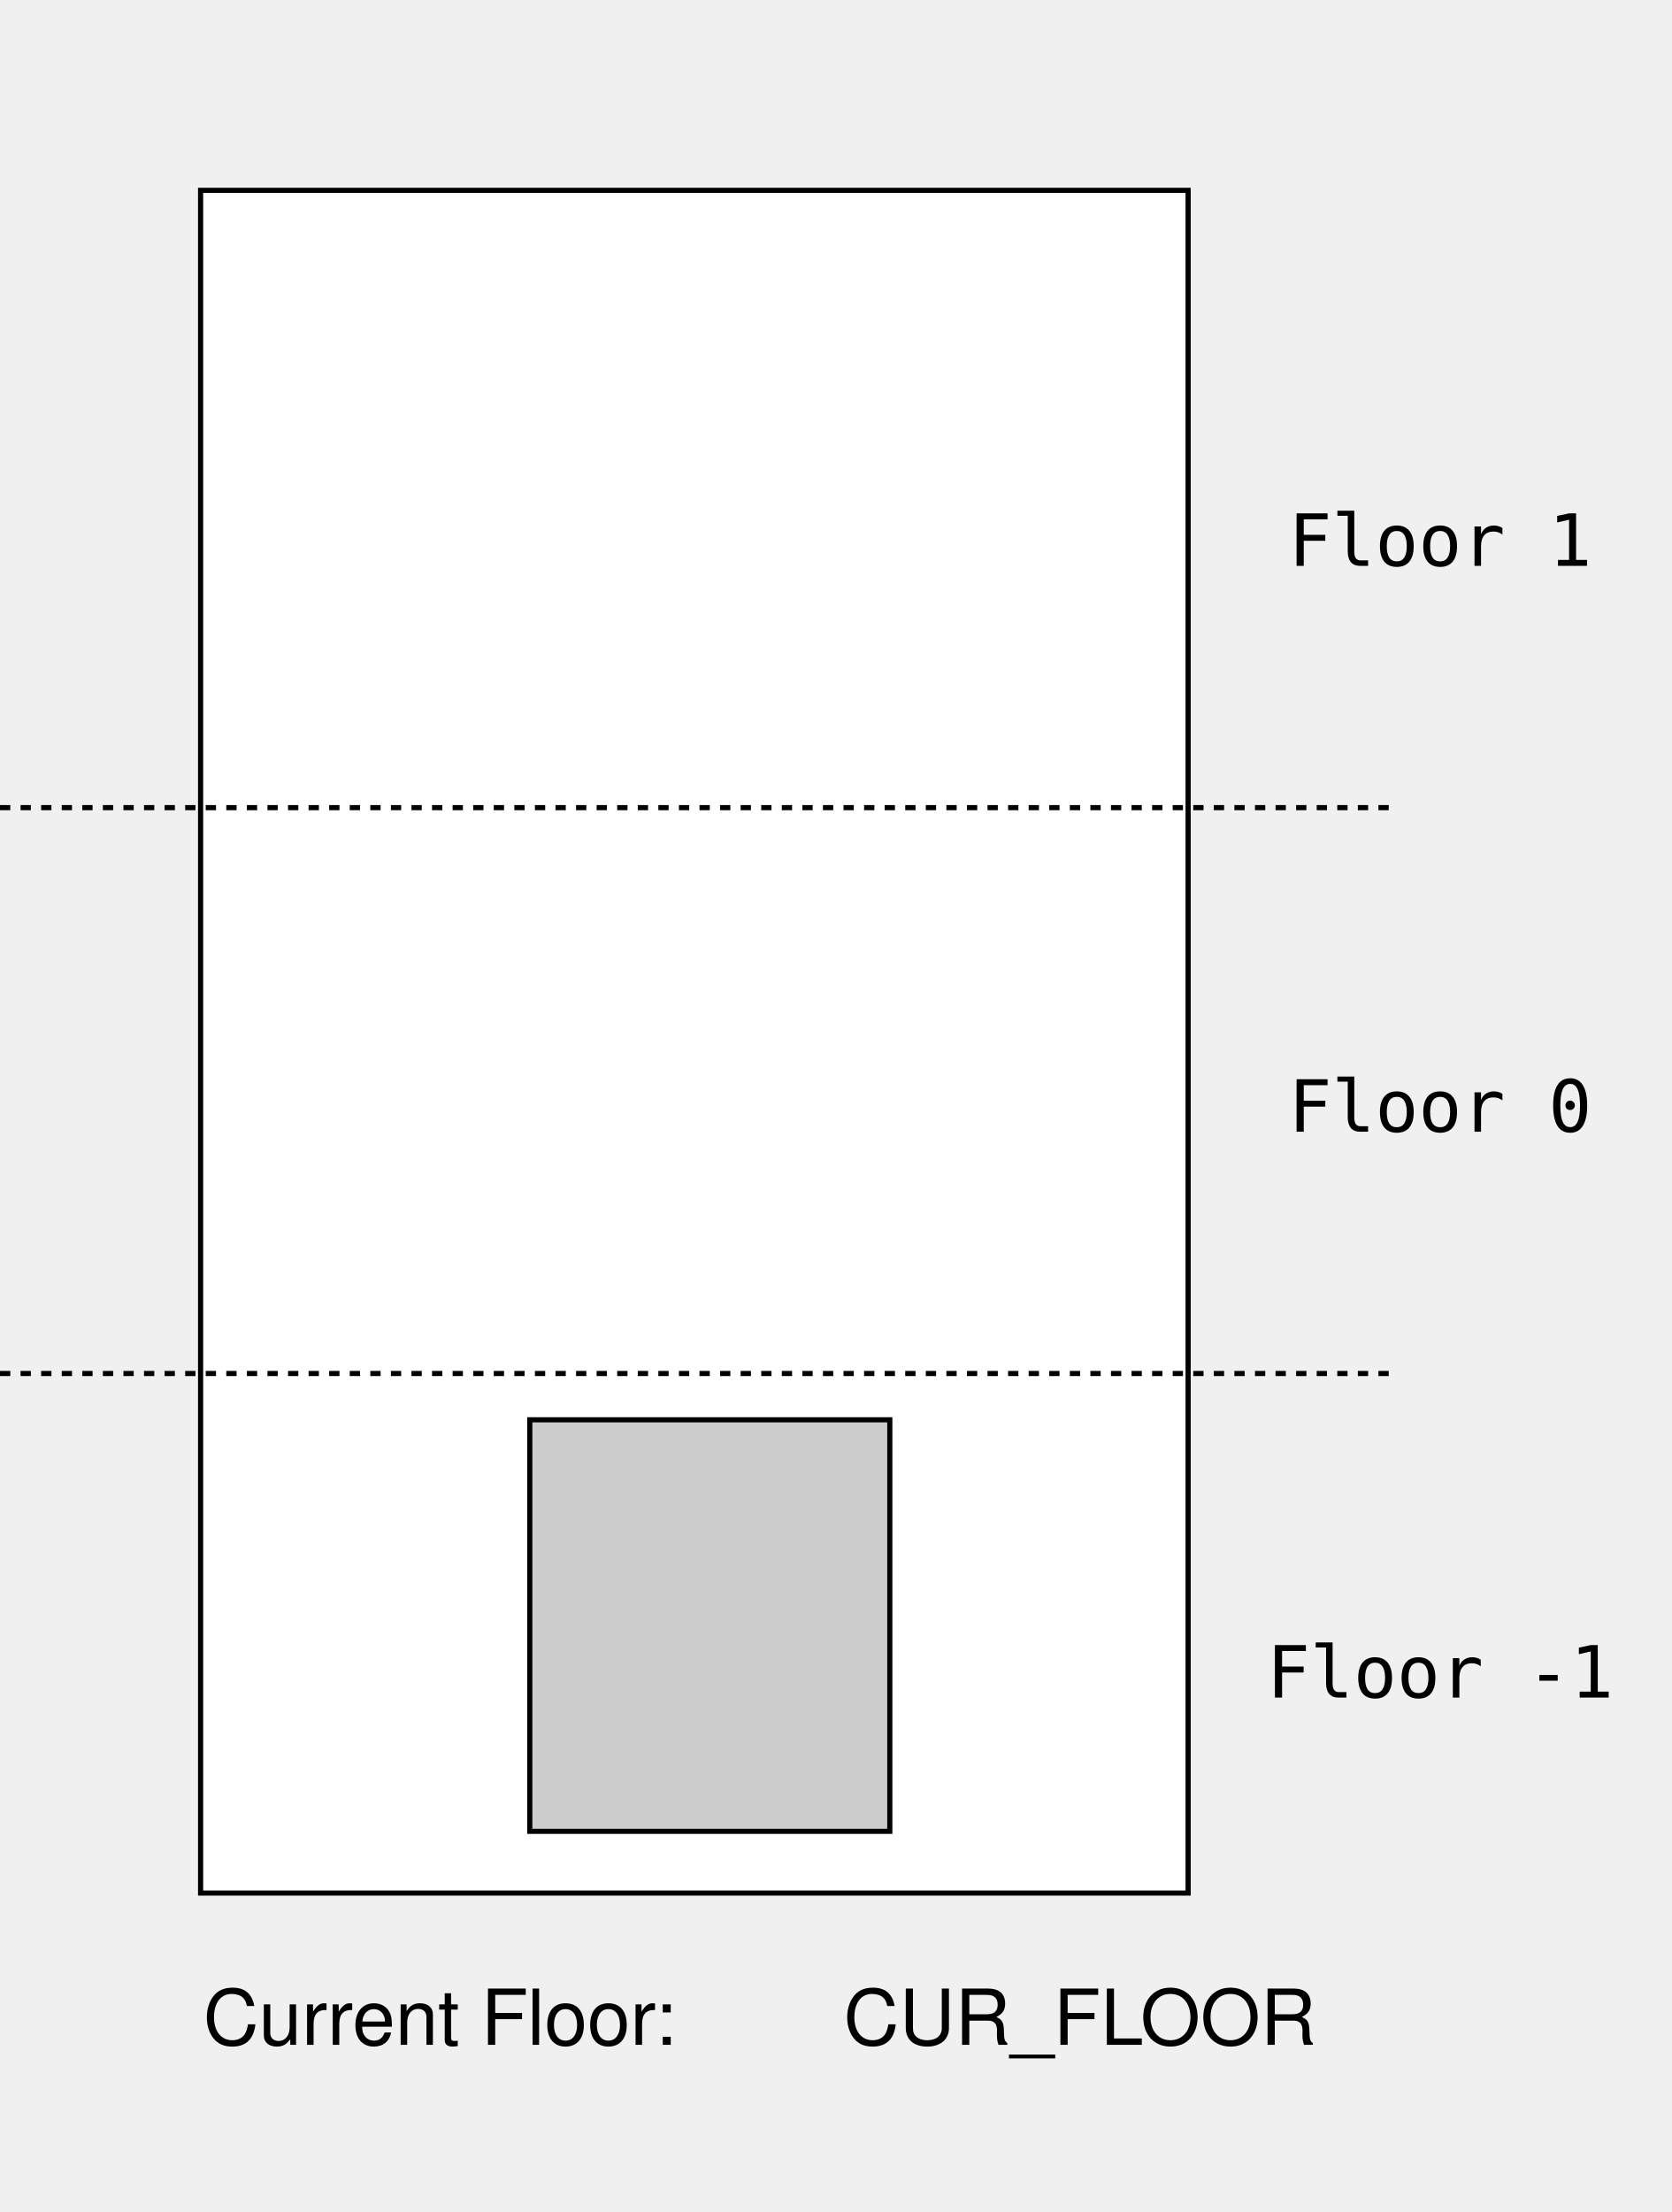
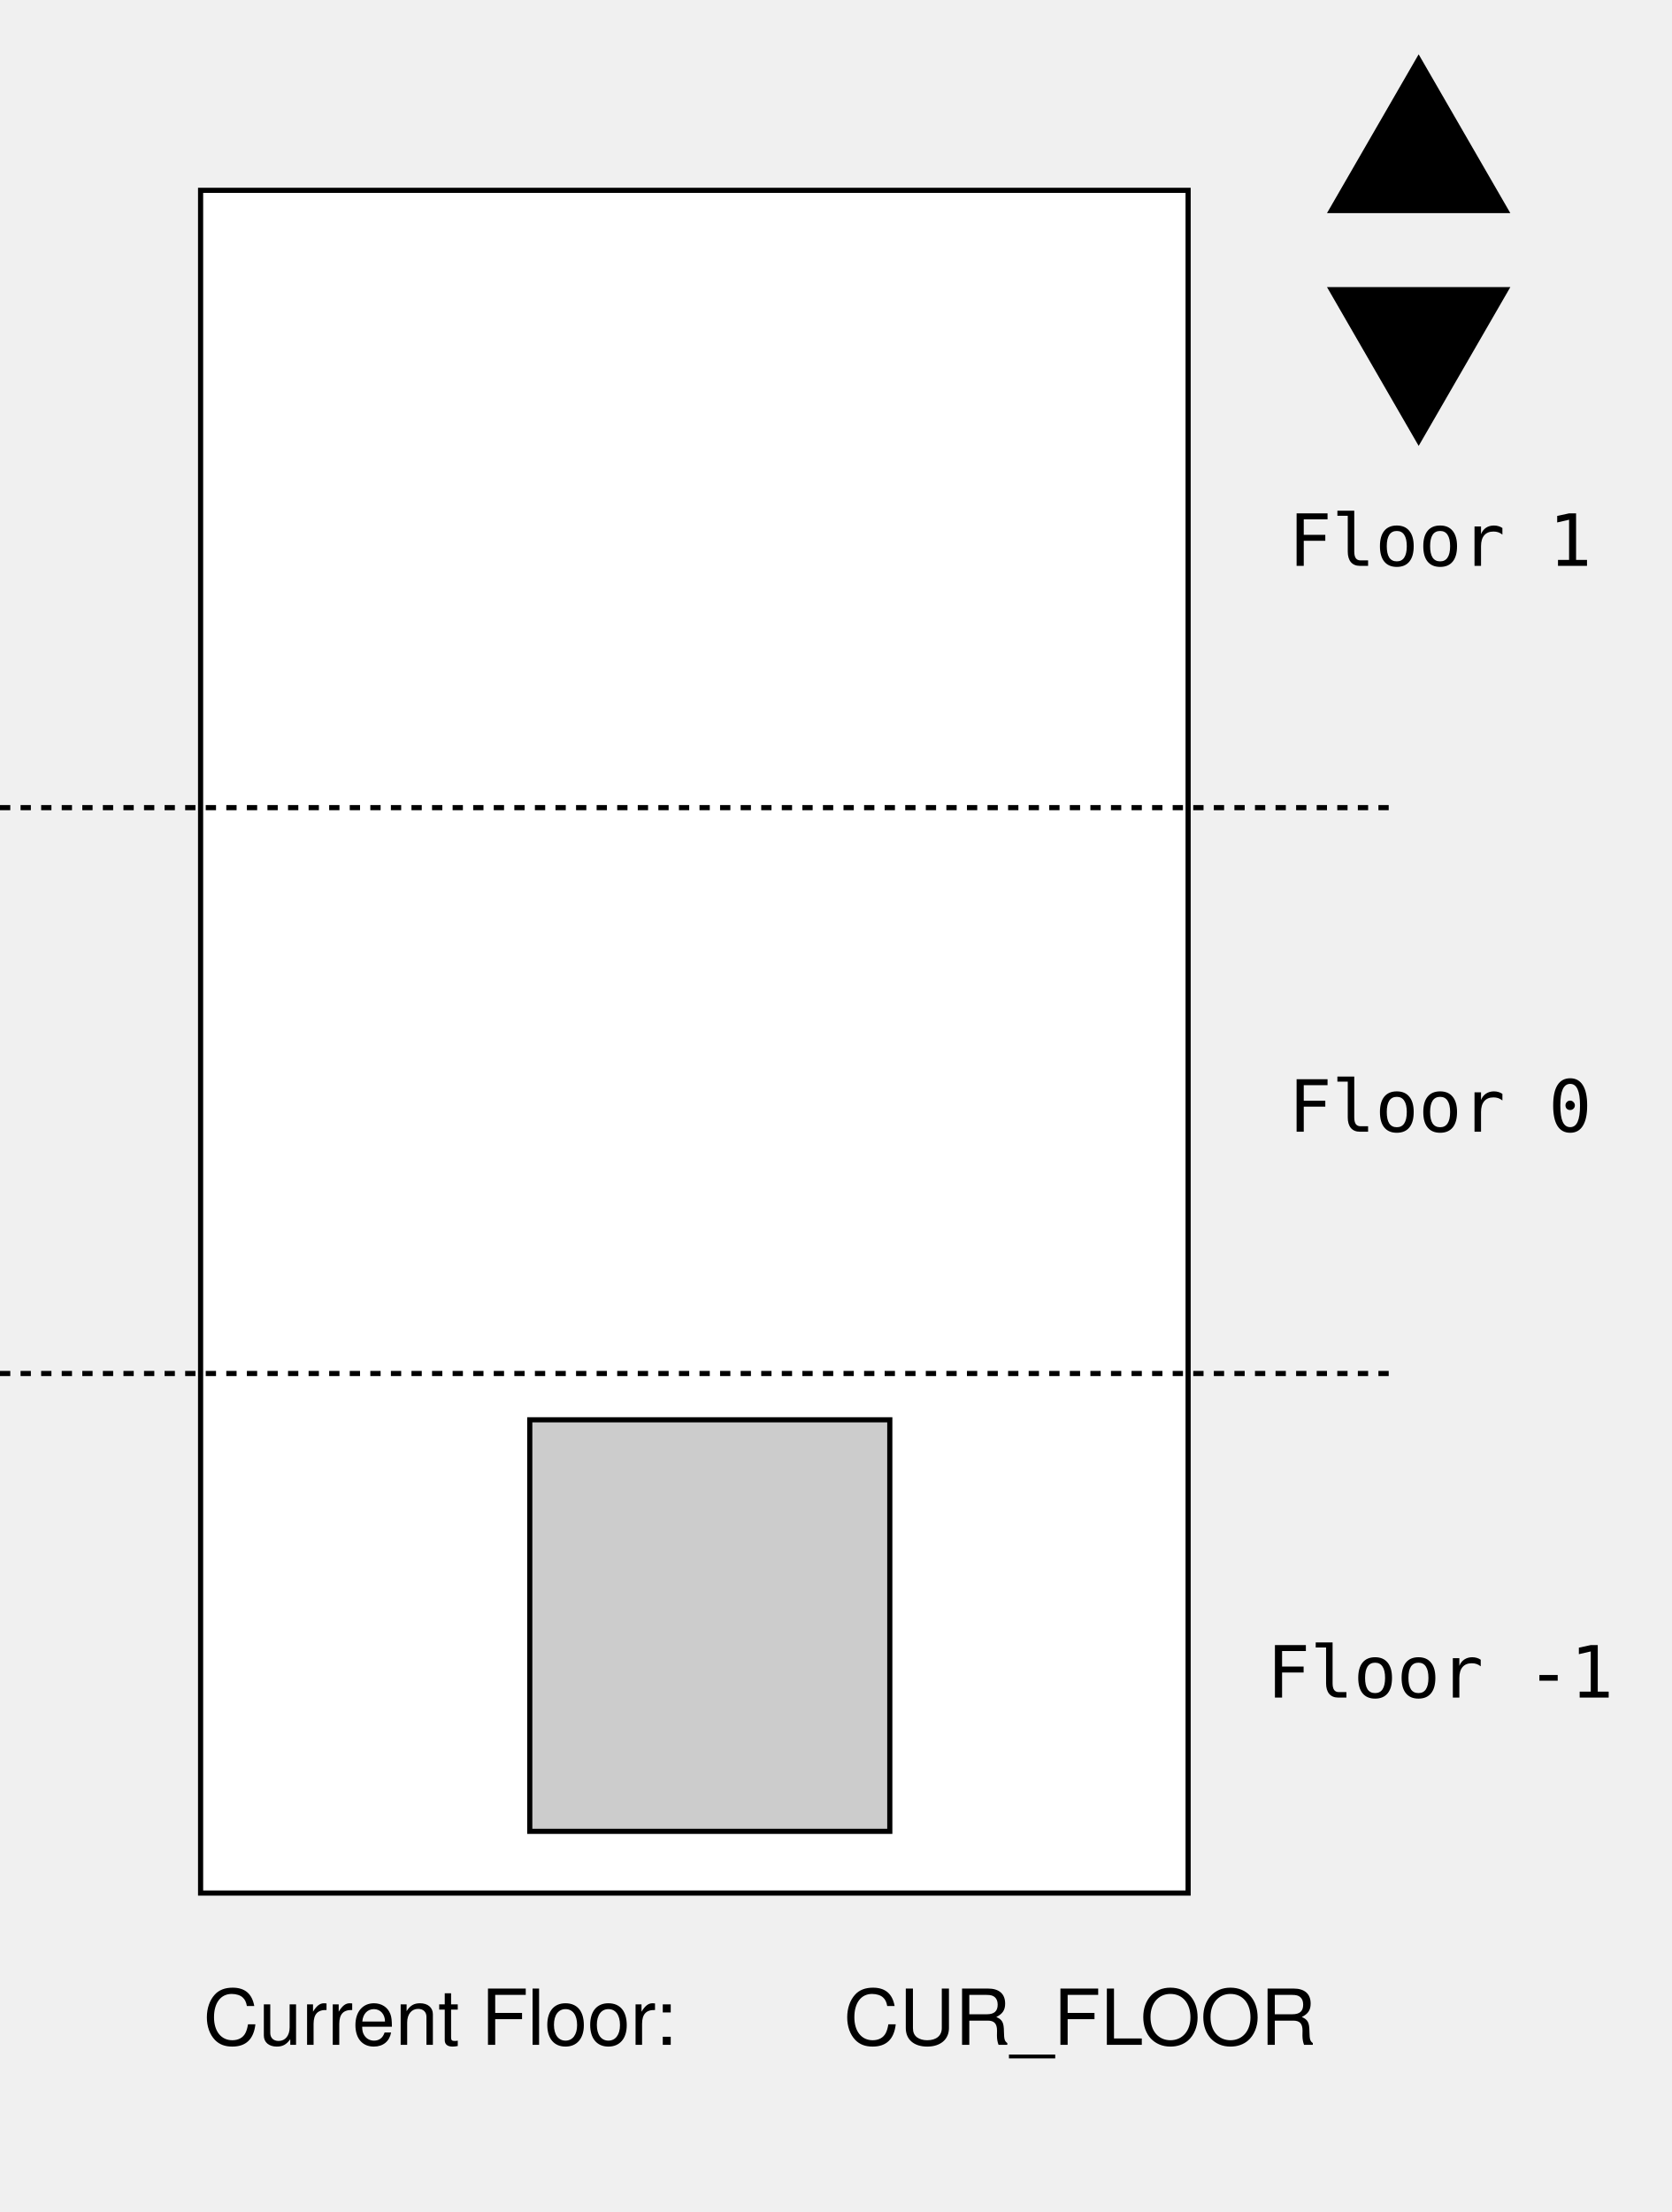
- <svg xmlns="http://www.w3.org/2000/svg" width="325" height="430">
-   <g>
+ <svg xmlns="http://www.w3.org/2000/svg" width="325" height="430" version="1.1" id="svg23" xml:space="preserve">
+   <defs id="defs27" />
+   <g id="g5">
    <rect fill="none" id="canvas_background" height="432" width="327" y="-1" x="-1" />
  </g>
-   <g>
+   <g id="g21">
    <rect fill="#ffffff" x="39" y="37" width="192" height="331" id="svg_1" stroke="#000000" />
    <line fill="none" stroke="#000000" stroke-dasharray="2,2" x1="0" y1="267" x2="270" y2="267" id="svg_2" />
    <line fill="none" stroke="#000000" stroke-dasharray="2,2" x1="0" y1="157" x2="270" y2="157" id="svg_4" />
    <rect id="door" height="80" width="70" y="276" x="103" stroke="#000000" fill="#cccccc" />
-     <text fill="#000000" stroke="#000000" stroke-width="0" stroke-dasharray="2,2" x="280" y="110" font-size="14" font-family="Monospace" text-anchor="middle" xml:space="preserve" font-weight="normal" data-floor="1">Floor 1</text>
-     <text fill="#000000" stroke="#000000" stroke-width="0" stroke-dasharray="2,2" x="280" y="220" font-size="14" font-family="Monospace" text-anchor="middle" xml:space="preserve" font-weight="normal" data-floor="0">Floor 0</text>
-     <text fill="#000000" stroke="#000000" stroke-width="0" stroke-dasharray="2,2" x="280" y="330" font-size="14" font-family="Monospace" text-anchor="middle" xml:space="preserve" font-weight="normal" data-floor="-1">Floor -1</text>
+     <text fill="#000000" stroke="#000000" stroke-width="0" stroke-dasharray="2,2" x="280" y="110" font-size="14" font-family="Monospace" text-anchor="middle" xml:space="preserve" font-weight="normal" data-floor="1" id="text13">Floor 1</text>
+     <text fill="#000000" stroke="#000000" stroke-width="0" stroke-dasharray="2,2" x="280" y="220" font-size="14" font-family="Monospace" text-anchor="middle" xml:space="preserve" font-weight="normal" data-floor="0" id="text15">Floor 0</text>
+     <text fill="#000000" stroke="#000000" stroke-width="0" stroke-dasharray="2,2" x="280" y="330" font-size="14" font-family="Monospace" text-anchor="middle" xml:space="preserve" font-weight="normal" data-floor="-1" id="text17">Floor -1</text>
    <text xml:space="preserve" text-anchor="left" font-family="Helvetica, Arial, sans-serif" font-size="15" id="txt_cur_floor" y="397.5" x="164" stroke-width="0" stroke="#000" fill="#000000">CUR_FLOOR</text>
    <text xml:space="preserve" text-anchor="left" font-family="Helvetica, Arial, sans-serif" font-size="15" id="svg_3" y="397.5" x="39.5" stroke-width="0" stroke="#000" fill="#000000">Current Floor:</text>
  </g>
+   <path style="fill:#000000" id="arrowup" d="m 269.596,42.756 -17.825,0 -17.825,0 8.912,-15.436 8.912,-15.436 8.912,15.436 z" transform="translate(24.05257,-1.325116)" />
+   <path style="fill:#000000" id="arrowdown" d="m 269.596,42.756 -17.825,0 -17.825,0 8.912,-15.436 8.912,-15.436 8.912,15.436 z" transform="rotate(180,263.7982,49.28307)" />
</svg>
